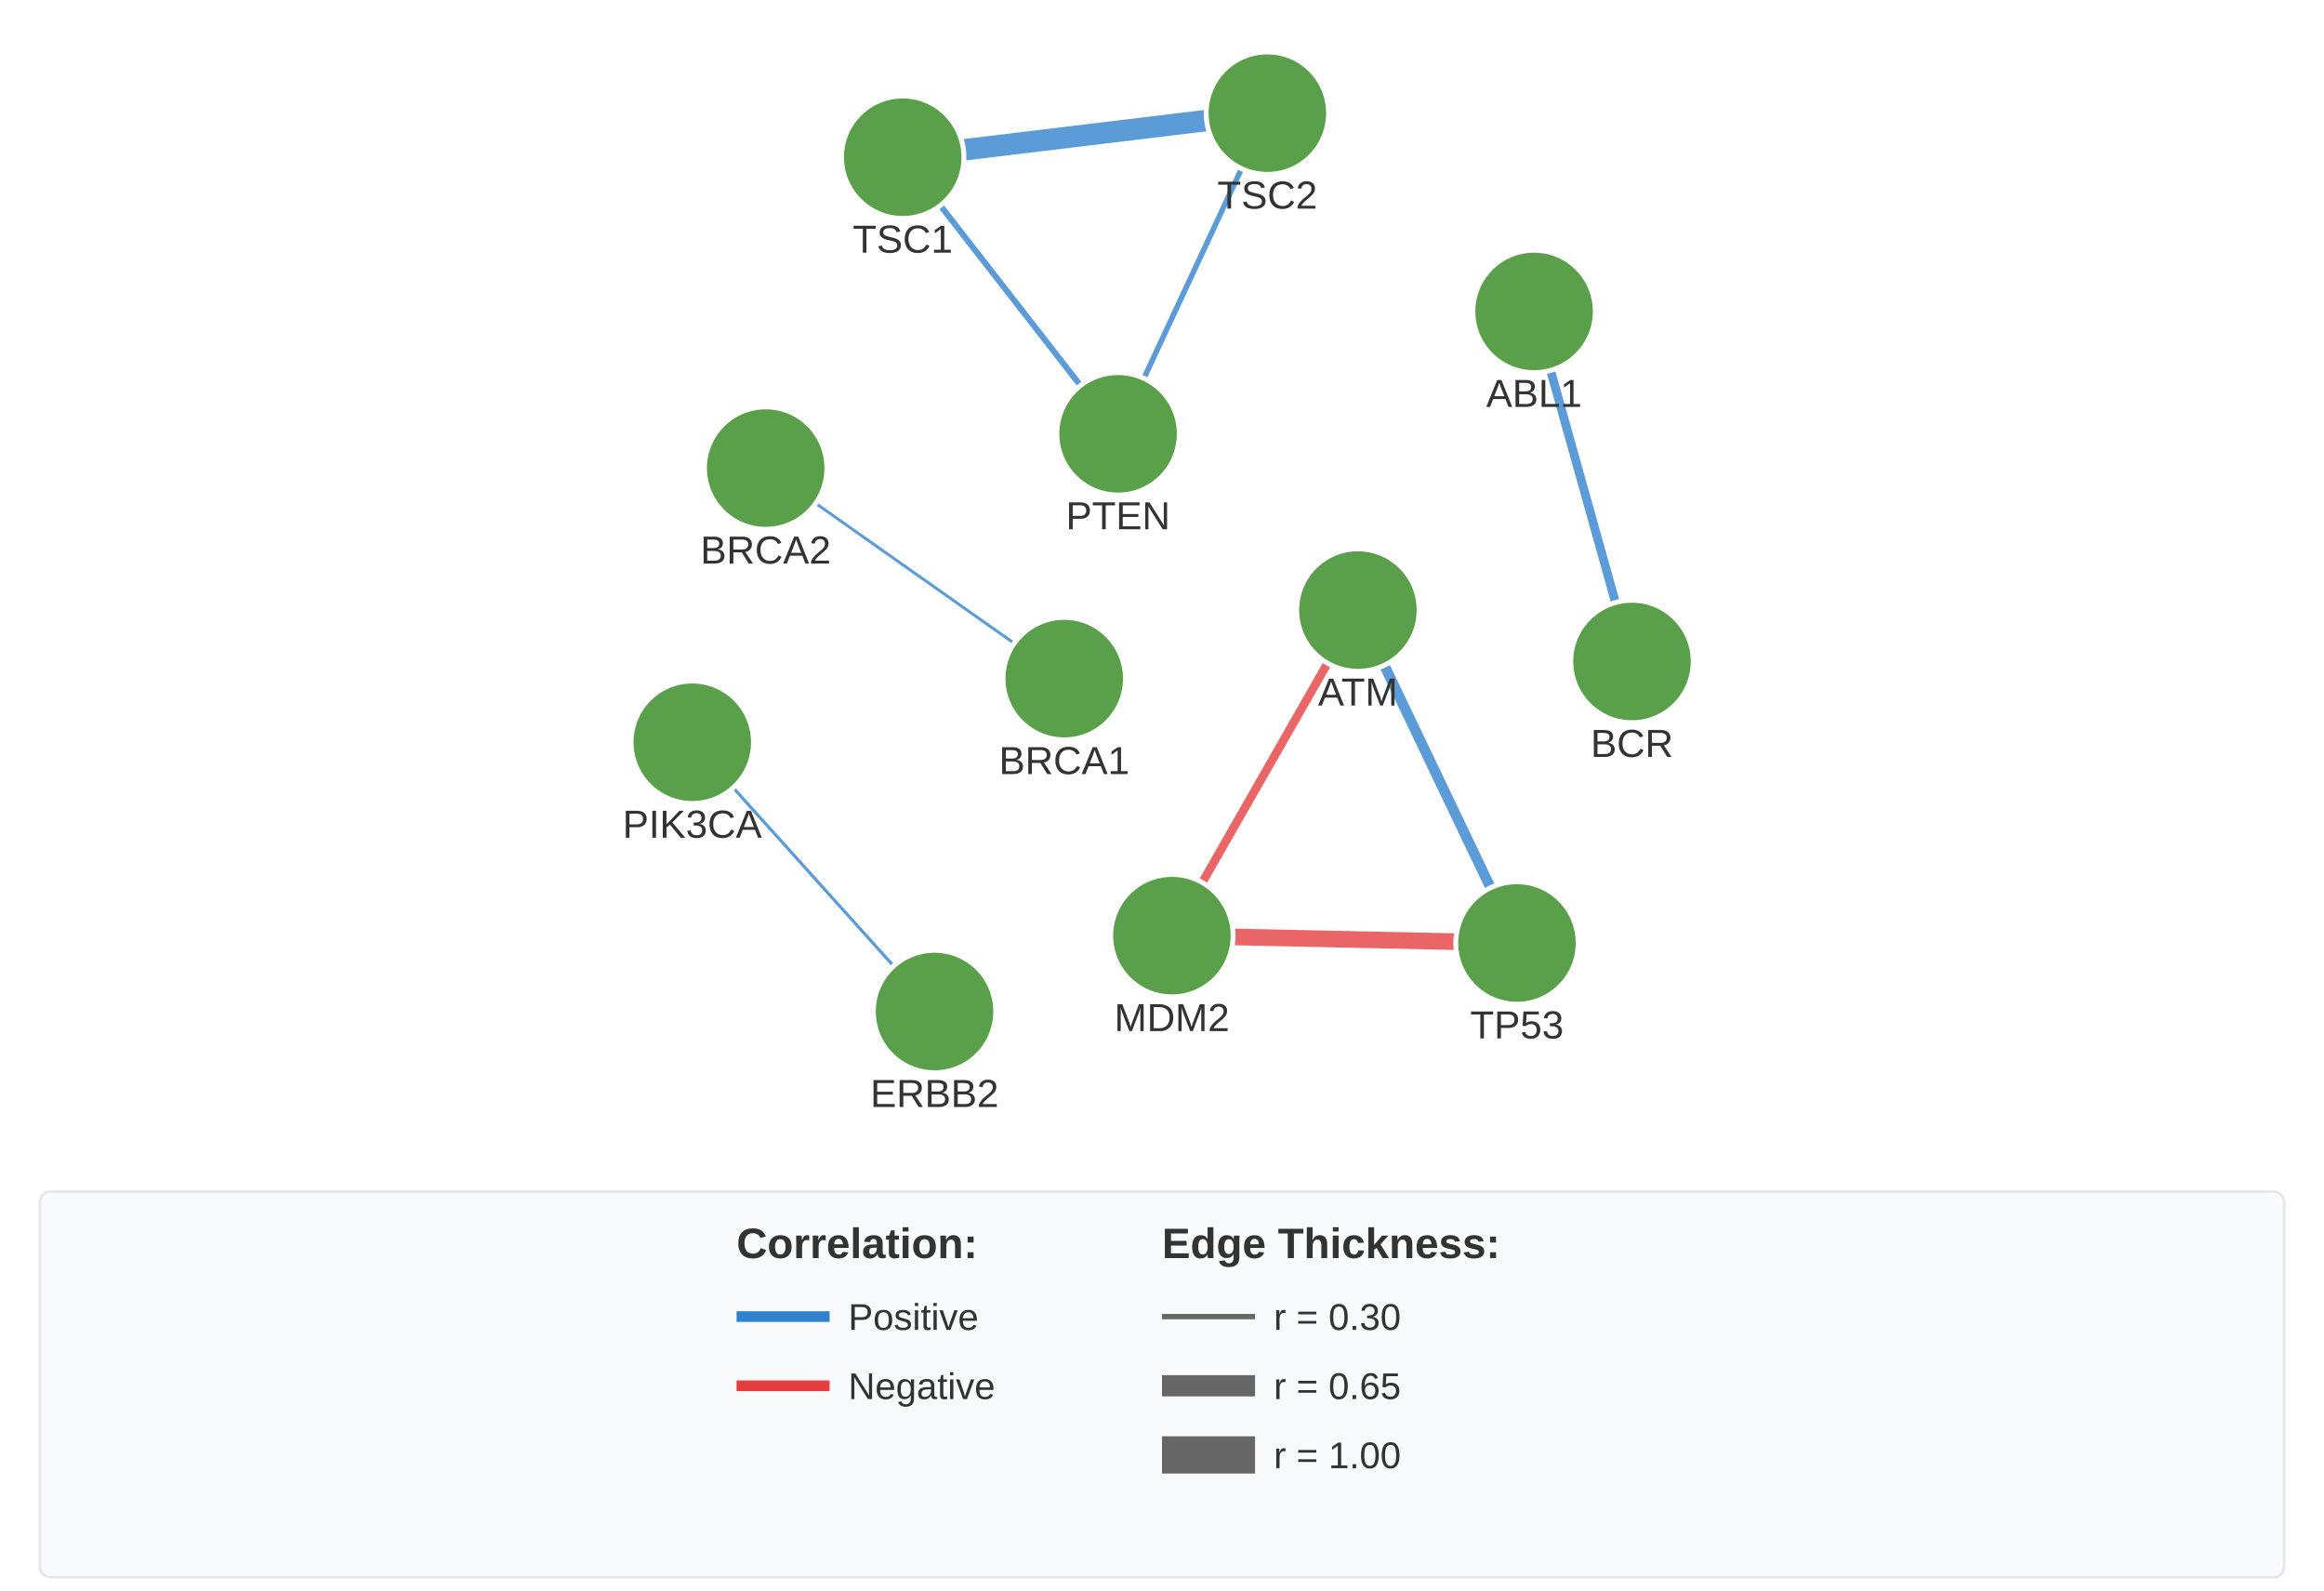
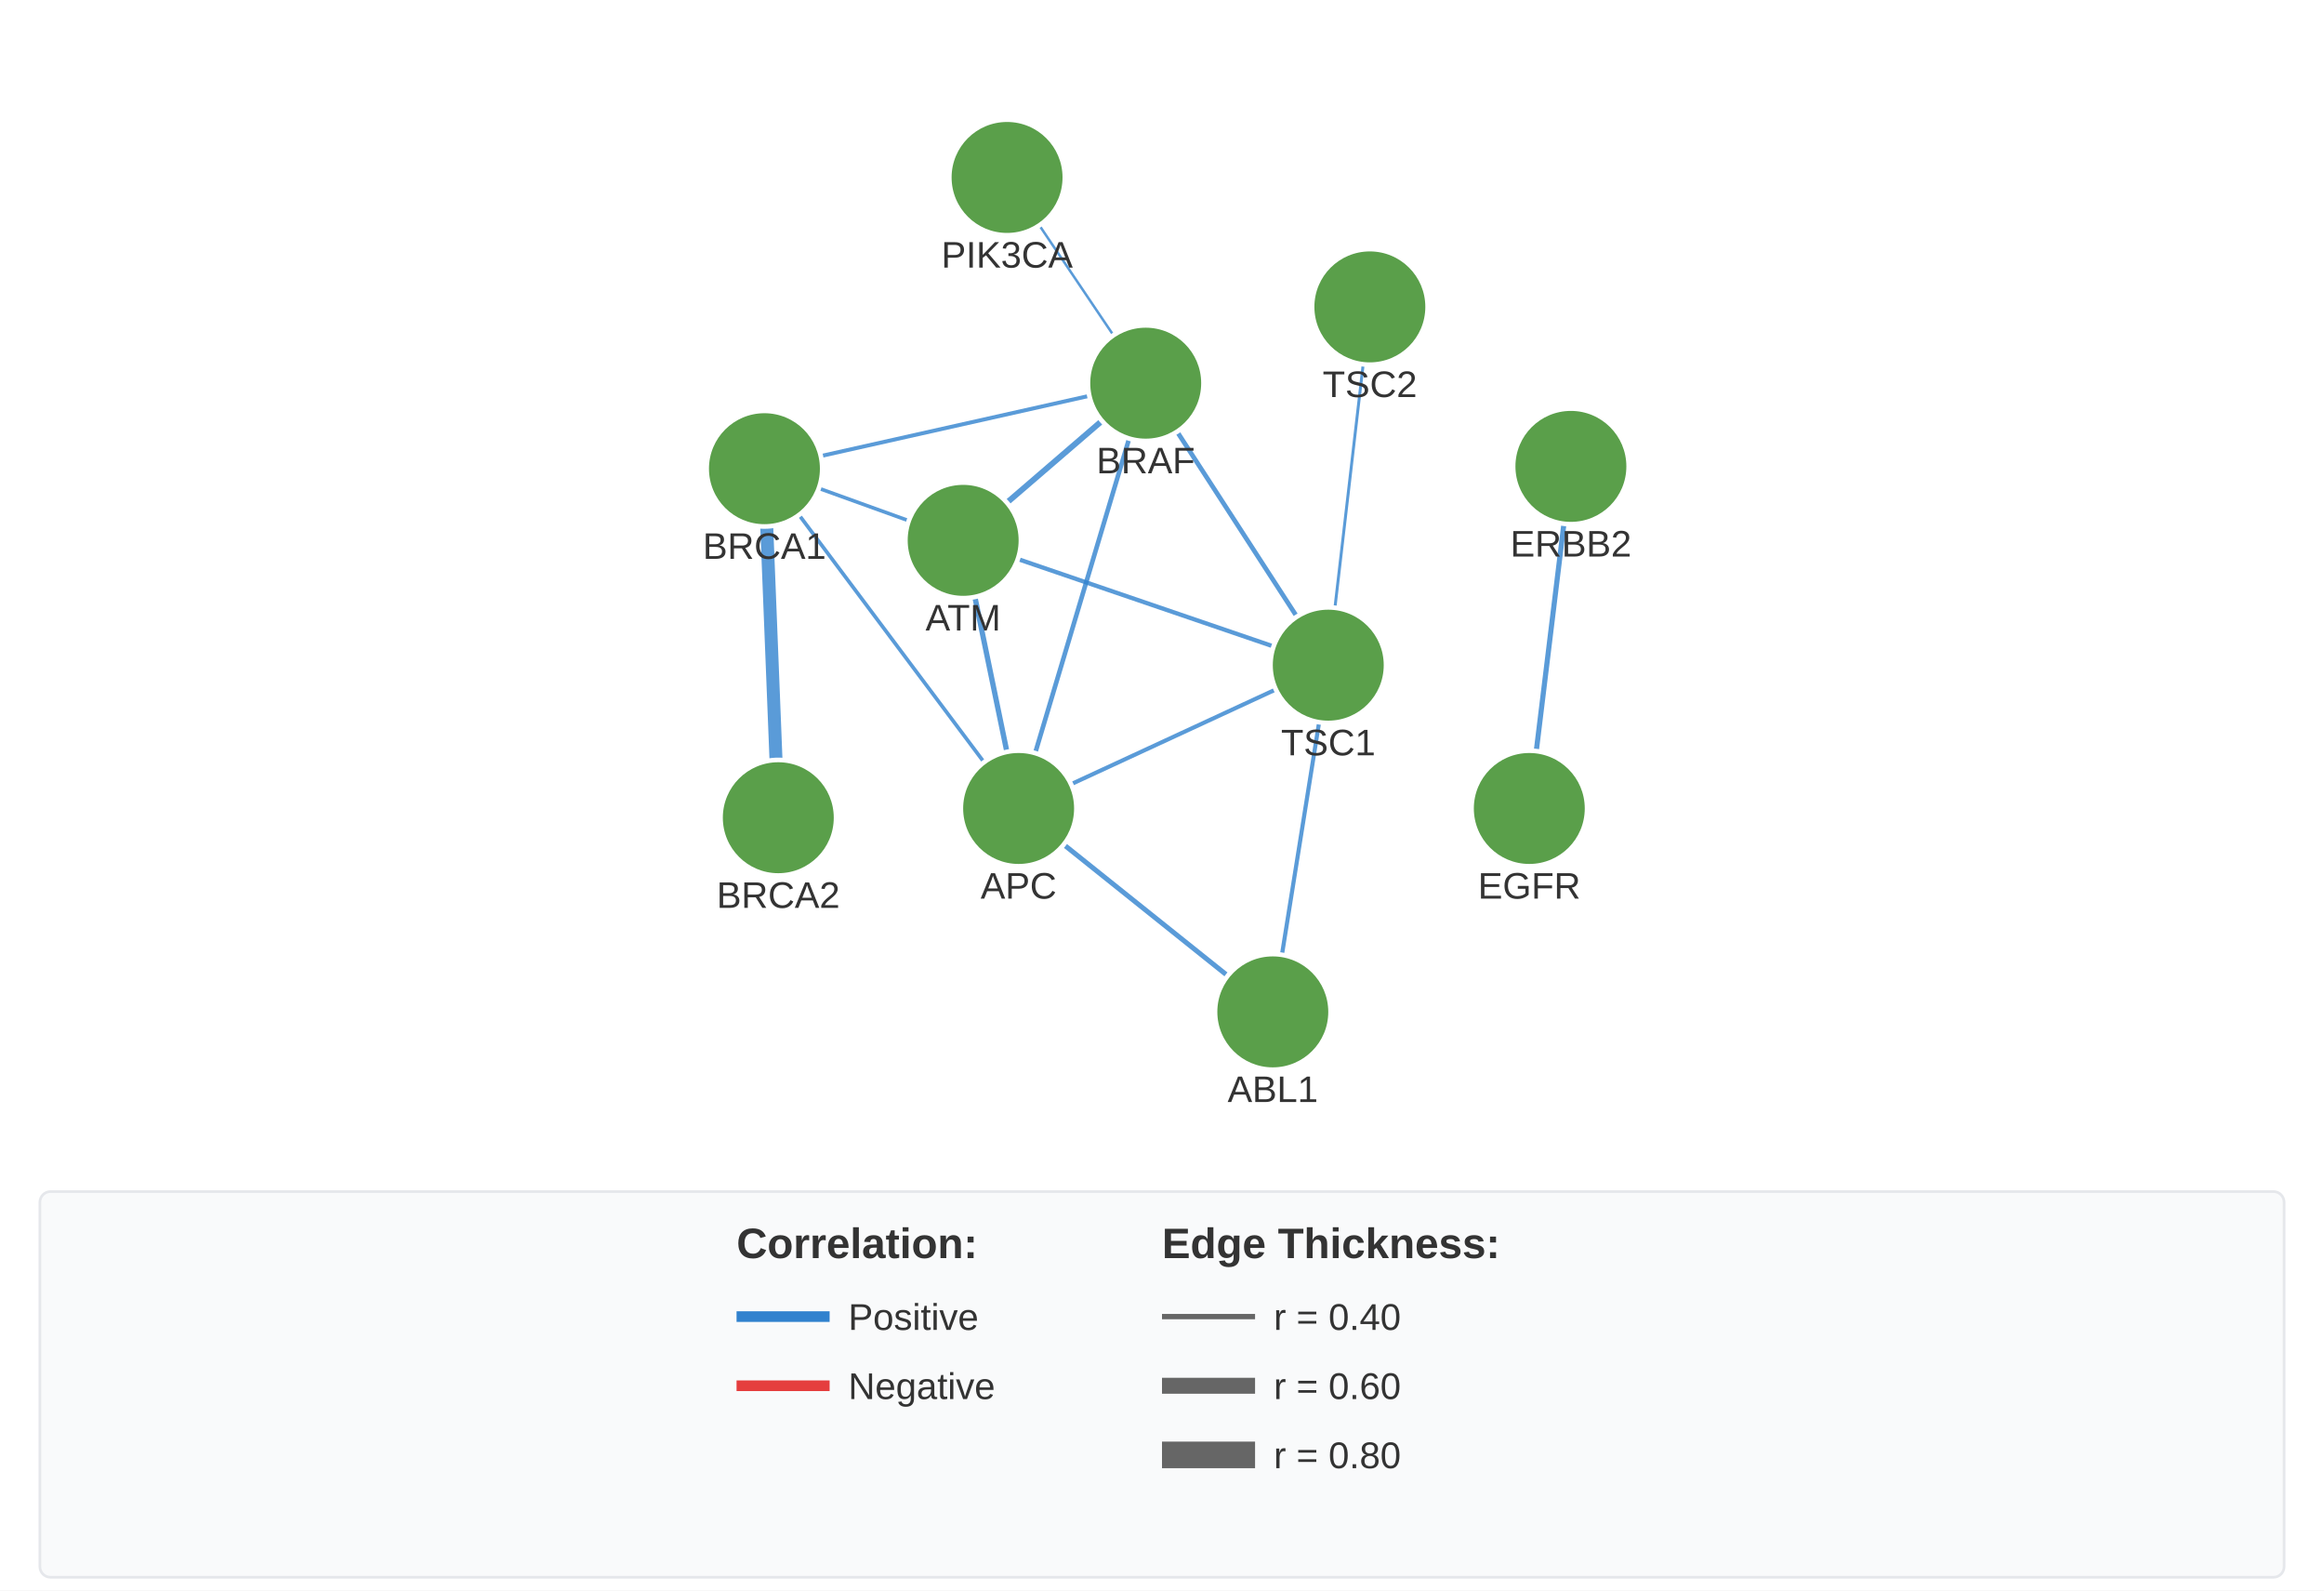
<svg xmlns="http://www.w3.org/2000/svg" width="874" height="598" viewBox="0 0 874 598">
  <defs>
    <linearGradient id="signedGradient" x1="0%" y1="0%" x2="100%" y2="0%">
      <stop offset="0%" style="stop-color:#b2182b;stop-opacity:1" />
      <stop offset="50%" style="stop-color:#f7f7f7;stop-opacity:1" />
      <stop offset="100%" style="stop-color:#2166ac;stop-opacity:1" />
    </linearGradient>
    <linearGradient id="absGradient" x1="0%" y1="0%" x2="100%" y2="0%">
      <stop offset="0%" style="stop-color:#f5f5f5;stop-opacity:1" />
      <stop offset="50%" style="stop-color:#fdae61;stop-opacity:1" />
      <stop offset="100%" style="stop-color:#d7191c;stop-opacity:1" />
    </linearGradient>
    <linearGradient id="fdrGradient" x1="0%" y1="0%" x2="100%" y2="0%">
      <stop offset="0%" style="stop-color:#d7191c;stop-opacity:1" />
      <stop offset="50%" style="stop-color:#fdae61;stop-opacity:1" />
      <stop offset="100%" style="stop-color:#f5f5f5;stop-opacity:1" />
    </linearGradient>
  </defs>
  <style>
  .node-label { font-family: Arial, sans-serif; font-size: 14px; fill: #333; }
  .legend-title { font-family: Arial, sans-serif; font-size: 16px; font-weight: bold; fill: #333; }
  .legend-text { font-family: Arial, sans-serif; font-size: 14px; fill: #333; }
  .legend-small { font-family: Arial, sans-serif; font-size: 13px; fill: #333; }
</style>
  <rect width="100%" height="100%" fill="white" />
-   <line x1="570.494" y1="354.532" x2="510.673" y2="229.368" stroke="#3182ce" stroke-width="3.89" opacity="0.8" />
-   <line x1="570.494" y1="354.532" x2="440.728" y2="351.771" stroke="#e53e3e" stroke-width="6.245" opacity="0.8" />
-   <line x1="400.234" y1="255.137" x2="287.955" y2="175.989" stroke="#3182ce" stroke-width="1.098" opacity="0.8" />
-   <line x1="420.481" y1="163.105" x2="339.493" y2="59.108" stroke="#3182ce" stroke-width="2.234" opacity="0.8" />
-   <line x1="420.481" y1="163.105" x2="476.621" y2="42.543" stroke="#3182ce" stroke-width="2.044" opacity="0.8" />
-   <line x1="260.345" y1="279.065" x2="351.457" y2="380.301" stroke="#3182ce" stroke-width="1.169" opacity="0.8" />
-   <line x1="510.673" y1="229.368" x2="440.728" y2="351.771" stroke="#e53e3e" stroke-width="3.192" opacity="0.8" />
-   <line x1="339.493" y1="59.108" x2="476.621" y2="42.543" stroke="#3182ce" stroke-width="8.067" opacity="0.8" />
-   <line x1="613.749" y1="248.695" x2="576.936" y2="117.089" stroke="#3182ce" stroke-width="3.287" opacity="0.8" />
-   <circle cx="570.494" cy="354.532" r="23.008" fill="#5a9f4a" stroke="white" stroke-width="1.841" />
-   <text x="570.494" y="390.424" text-anchor="middle" style="font-family: Arial; font-size: 14.725px; fill: #333;">TP53</text>
-   <circle cx="510.673" cy="229.368" r="23.008" fill="#5a9f4a" stroke="white" stroke-width="1.841" />
-   <text x="510.673" y="265.26" text-anchor="middle" style="font-family: Arial; font-size: 14.725px; fill: #333;">ATM</text>
-   <circle cx="440.728" cy="351.771" r="23.008" fill="#5a9f4a" stroke="white" stroke-width="1.841" />
-   <text x="440.728" y="387.663" text-anchor="middle" style="font-family: Arial; font-size: 14.725px; fill: #333;">MDM2</text>
-   <circle cx="400.234" cy="255.137" r="23.008" fill="#5a9f4a" stroke="white" stroke-width="1.841" />
-   <text x="400.234" y="291.029" text-anchor="middle" style="font-family: Arial; font-size: 14.725px; fill: #333;">BRCA1</text>
-   <circle cx="287.955" cy="175.989" r="23.008" fill="#5a9f4a" stroke="white" stroke-width="1.841" />
-   <text x="287.955" y="211.882" text-anchor="middle" style="font-family: Arial; font-size: 14.725px; fill: #333;">BRCA2</text>
-   <circle cx="420.481" cy="163.105" r="23.008" fill="#5a9f4a" stroke="white" stroke-width="1.841" />
-   <text x="420.481" y="198.997" text-anchor="middle" style="font-family: Arial; font-size: 14.725px; fill: #333;">PTEN</text>
-   <circle cx="339.493" cy="59.108" r="23.008" fill="#5a9f4a" stroke="white" stroke-width="1.841" />
-   <text x="339.493" y="95.001" text-anchor="middle" style="font-family: Arial; font-size: 14.725px; fill: #333;">TSC1</text>
-   <circle cx="476.621" cy="42.543" r="23.008" fill="#5a9f4a" stroke="white" stroke-width="1.841" />
-   <text x="476.621" y="78.435" text-anchor="middle" style="font-family: Arial; font-size: 14.725px; fill: #333;">TSC2</text>
-   <circle cx="260.345" cy="279.065" r="23.008" fill="#5a9f4a" stroke="white" stroke-width="1.841" />
-   <text x="260.345" y="314.958" text-anchor="middle" style="font-family: Arial; font-size: 14.725px; fill: #333;">PIK3CA</text>
-   <circle cx="351.457" cy="380.301" r="23.008" fill="#5a9f4a" stroke="white" stroke-width="1.841" />
-   <text x="351.457" y="416.193" text-anchor="middle" style="font-family: Arial; font-size: 14.725px; fill: #333;">ERBB2</text>
-   <circle cx="613.749" cy="248.695" r="23.008" fill="#5a9f4a" stroke="white" stroke-width="1.841" />
-   <text x="613.749" y="284.587" text-anchor="middle" style="font-family: Arial; font-size: 14.725px; fill: #333;">BCR</text>
-   <circle cx="576.936" cy="117.089" r="23.008" fill="#5a9f4a" stroke="white" stroke-width="1.841" />
-   <text x="576.936" y="152.981" text-anchor="middle" style="font-family: Arial; font-size: 14.725px; fill: #333;">ABL1</text>
+   <line x1="287.485" y1="176.215" x2="292.699" y2="307.438" stroke="#3182ce" stroke-width="4.884" opacity="0.8" />
+   <line x1="287.485" y1="176.215" x2="383.078" y2="303.962" stroke="#3182ce" stroke-width="1.39" opacity="0.8" />
+   <line x1="287.485" y1="176.215" x2="430.875" y2="144.061" stroke="#3182ce" stroke-width="1.482" opacity="0.8" />
+   <line x1="287.485" y1="176.215" x2="362.221" y2="203.155" stroke="#3182ce" stroke-width="1.364" opacity="0.8" />
+   <line x1="575.133" y1="303.962" x2="590.776" y2="175.346" stroke="#3182ce" stroke-width="1.925" opacity="0.8" />
+   <line x1="383.078" y1="303.962" x2="430.875" y2="144.061" stroke="#3182ce" stroke-width="1.729" opacity="0.8" />
+   <line x1="383.078" y1="303.962" x2="362.221" y2="203.155" stroke="#3182ce" stroke-width="1.99" opacity="0.8" />
+   <line x1="383.078" y1="303.962" x2="499.528" y2="250.082" stroke="#3182ce" stroke-width="1.547" opacity="0.8" />
+   <line x1="383.078" y1="303.962" x2="478.671" y2="380.436" stroke="#3182ce" stroke-width="1.847" opacity="0.8" />
+   <line x1="378.733" y1="66.717" x2="430.875" y2="144.061" stroke="#3182ce" stroke-width="0.947" opacity="0.8" />
+   <line x1="430.875" y1="144.061" x2="362.221" y2="203.155" stroke="#3182ce" stroke-width="2.199" opacity="0.8" />
+   <line x1="430.875" y1="144.061" x2="499.528" y2="250.082" stroke="#3182ce" stroke-width="1.742" opacity="0.8" />
+   <line x1="362.221" y1="203.155" x2="499.528" y2="250.082" stroke="#3182ce" stroke-width="1.612" opacity="0.8" />
+   <line x1="499.528" y1="250.082" x2="515.17" y2="115.383" stroke="#3182ce" stroke-width="1.104" opacity="0.8" />
+   <line x1="499.528" y1="250.082" x2="478.671" y2="380.436" stroke="#3182ce" stroke-width="1.547" opacity="0.8" />
+   <circle cx="287.485" cy="176.215" r="21.726" fill="#5a9f4a" stroke="white" stroke-width="1.738" />
+   <text x="287.485" y="210.107" text-anchor="middle" style="font-family: Arial; font-size: 13.904px; fill: #333;">BRCA1</text>
+   <circle cx="292.699" cy="307.438" r="21.726" fill="#5a9f4a" stroke="white" stroke-width="1.738" />
+   <text x="292.699" y="341.33" text-anchor="middle" style="font-family: Arial; font-size: 13.904px; fill: #333;">BRCA2</text>
+   <circle cx="383.078" cy="303.962" r="21.726" fill="#5a9f4a" stroke="white" stroke-width="1.738" />
+   <text x="383.078" y="337.854" text-anchor="middle" style="font-family: Arial; font-size: 13.904px; fill: #333;">APC</text>
+   <circle cx="430.875" cy="144.061" r="21.726" fill="#5a9f4a" stroke="white" stroke-width="1.738" />
+   <text x="430.875" y="177.953" text-anchor="middle" style="font-family: Arial; font-size: 13.904px; fill: #333;">BRAF</text>
+   <circle cx="362.221" cy="203.155" r="21.726" fill="#5a9f4a" stroke="white" stroke-width="1.738" />
+   <text x="362.221" y="237.047" text-anchor="middle" style="font-family: Arial; font-size: 13.904px; fill: #333;">ATM</text>
+   <circle cx="575.133" cy="303.962" r="21.726" fill="#5a9f4a" stroke="white" stroke-width="1.738" />
+   <text x="575.133" y="337.854" text-anchor="middle" style="font-family: Arial; font-size: 13.904px; fill: #333;">EGFR</text>
+   <circle cx="590.776" cy="175.346" r="21.726" fill="#5a9f4a" stroke="white" stroke-width="1.738" />
+   <text x="590.776" y="209.238" text-anchor="middle" style="font-family: Arial; font-size: 13.904px; fill: #333;">ERBB2</text>
+   <circle cx="499.528" cy="250.082" r="21.726" fill="#5a9f4a" stroke="white" stroke-width="1.738" />
+   <text x="499.528" y="283.974" text-anchor="middle" style="font-family: Arial; font-size: 13.904px; fill: #333;">TSC1</text>
+   <circle cx="478.671" cy="380.436" r="21.726" fill="#5a9f4a" stroke="white" stroke-width="1.738" />
+   <text x="478.671" y="414.328" text-anchor="middle" style="font-family: Arial; font-size: 13.904px; fill: #333;">ABL1</text>
+   <circle cx="378.733" cy="66.717" r="21.726" fill="#5a9f4a" stroke="white" stroke-width="1.738" />
+   <text x="378.733" y="100.609" text-anchor="middle" style="font-family: Arial; font-size: 13.904px; fill: #333;">PIK3CA</text>
+   <circle cx="515.17" cy="115.383" r="21.726" fill="#5a9f4a" stroke="white" stroke-width="1.738" />
+   <text x="515.17" y="149.275" text-anchor="middle" style="font-family: Arial; font-size: 13.904px; fill: #333;">TSC2</text>
  <rect x="15" y="448" width="844" height="145" fill="#f9fafb" stroke="#e5e7eb" rx="4" />
  <text x="277" y="473" class="legend-title">Correlation:</text>
  <line x1="277" y1="495" x2="312" y2="495" stroke="#3182ce" stroke-width="4" />
  <text x="319" y="500" class="legend-text">Positive</text>
  <line x1="277" y1="521" x2="312" y2="521" stroke="#e53e3e" stroke-width="4" />
  <text x="319" y="526" class="legend-text">Negative</text>
  <text x="437" y="473" class="legend-title">Edge Thickness:</text>
  <line x1="437" y1="495" x2="472" y2="495" stroke="#666" stroke-width="2" />
-   <text x="479" y="500" class="legend-text">r = 0.30</text>
-   <line x1="437" y1="521" x2="472" y2="521" stroke="#666" stroke-width="8" />
-   <text x="479" y="526" class="legend-text">r = 0.65</text>
-   <line x1="437" y1="547" x2="472" y2="547" stroke="#666" stroke-width="14" />
-   <text x="479" y="552" class="legend-text">r = 1.00</text>
+   <text x="479" y="500" class="legend-text">r = 0.40</text>
+   <line x1="437" y1="521" x2="472" y2="521" stroke="#666" stroke-width="6" />
+   <text x="479" y="526" class="legend-text">r = 0.60</text>
+   <line x1="437" y1="547" x2="472" y2="547" stroke="#666" stroke-width="10" />
+   <text x="479" y="552" class="legend-text">r = 0.80</text>
</svg>
